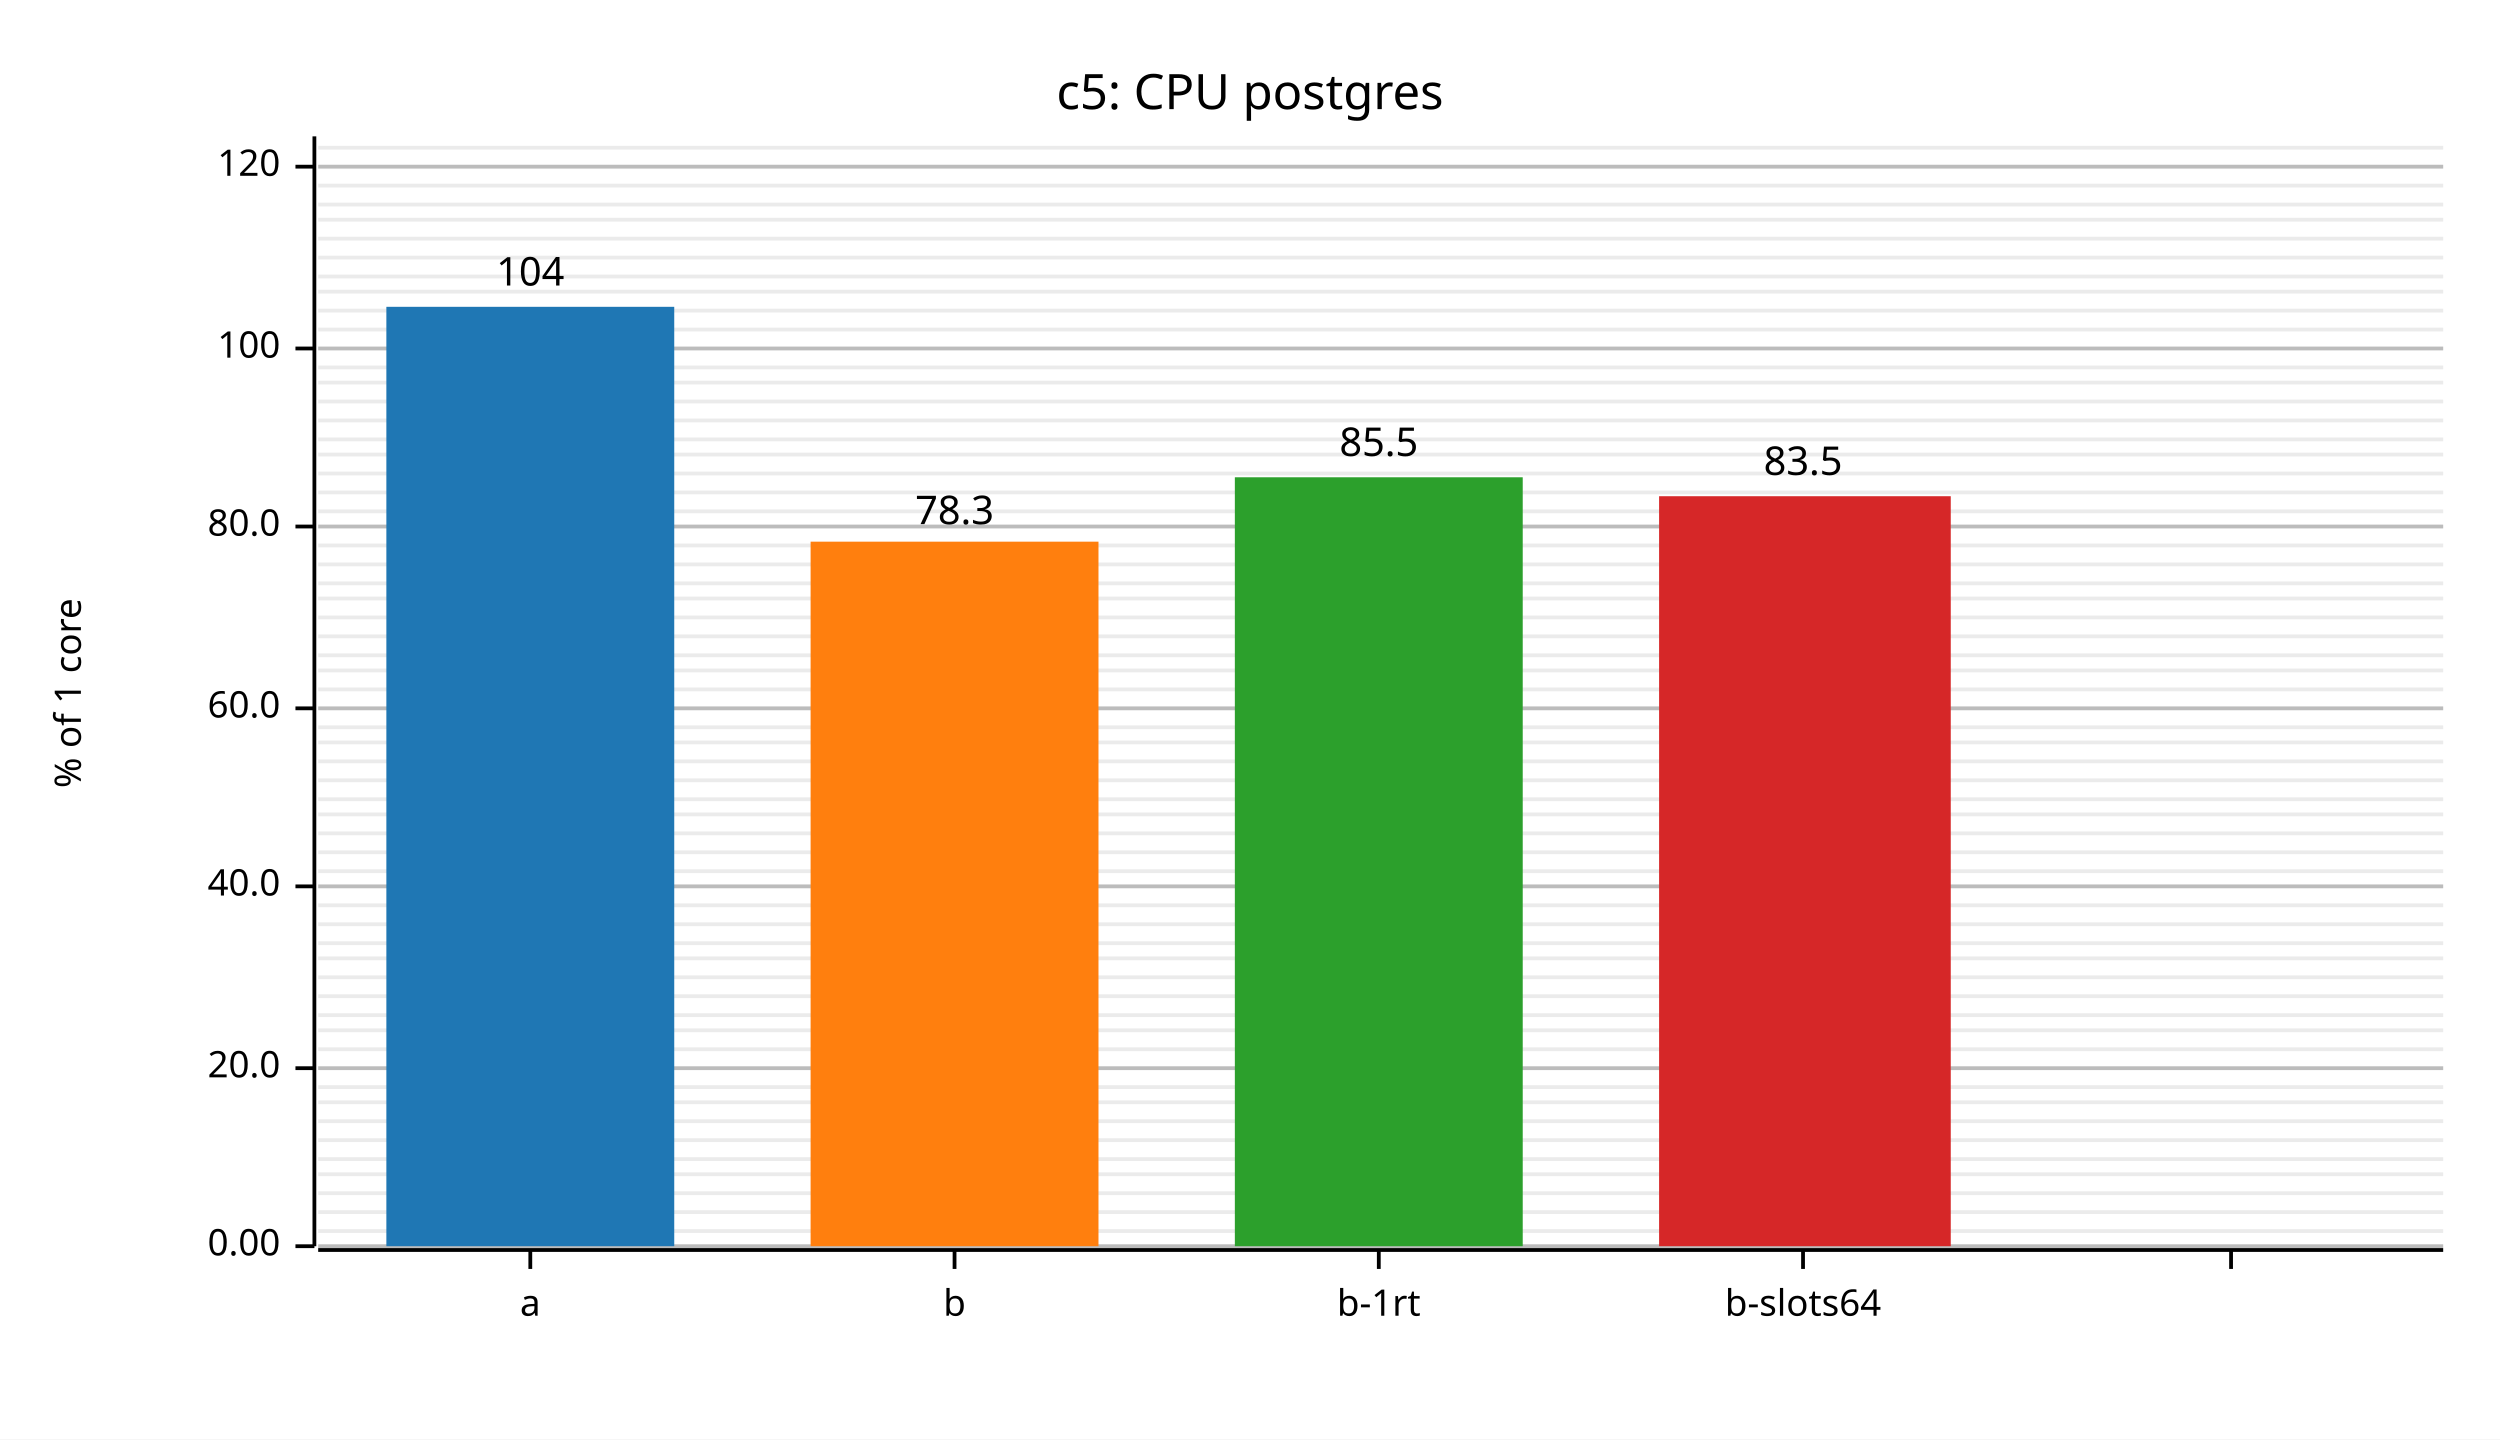
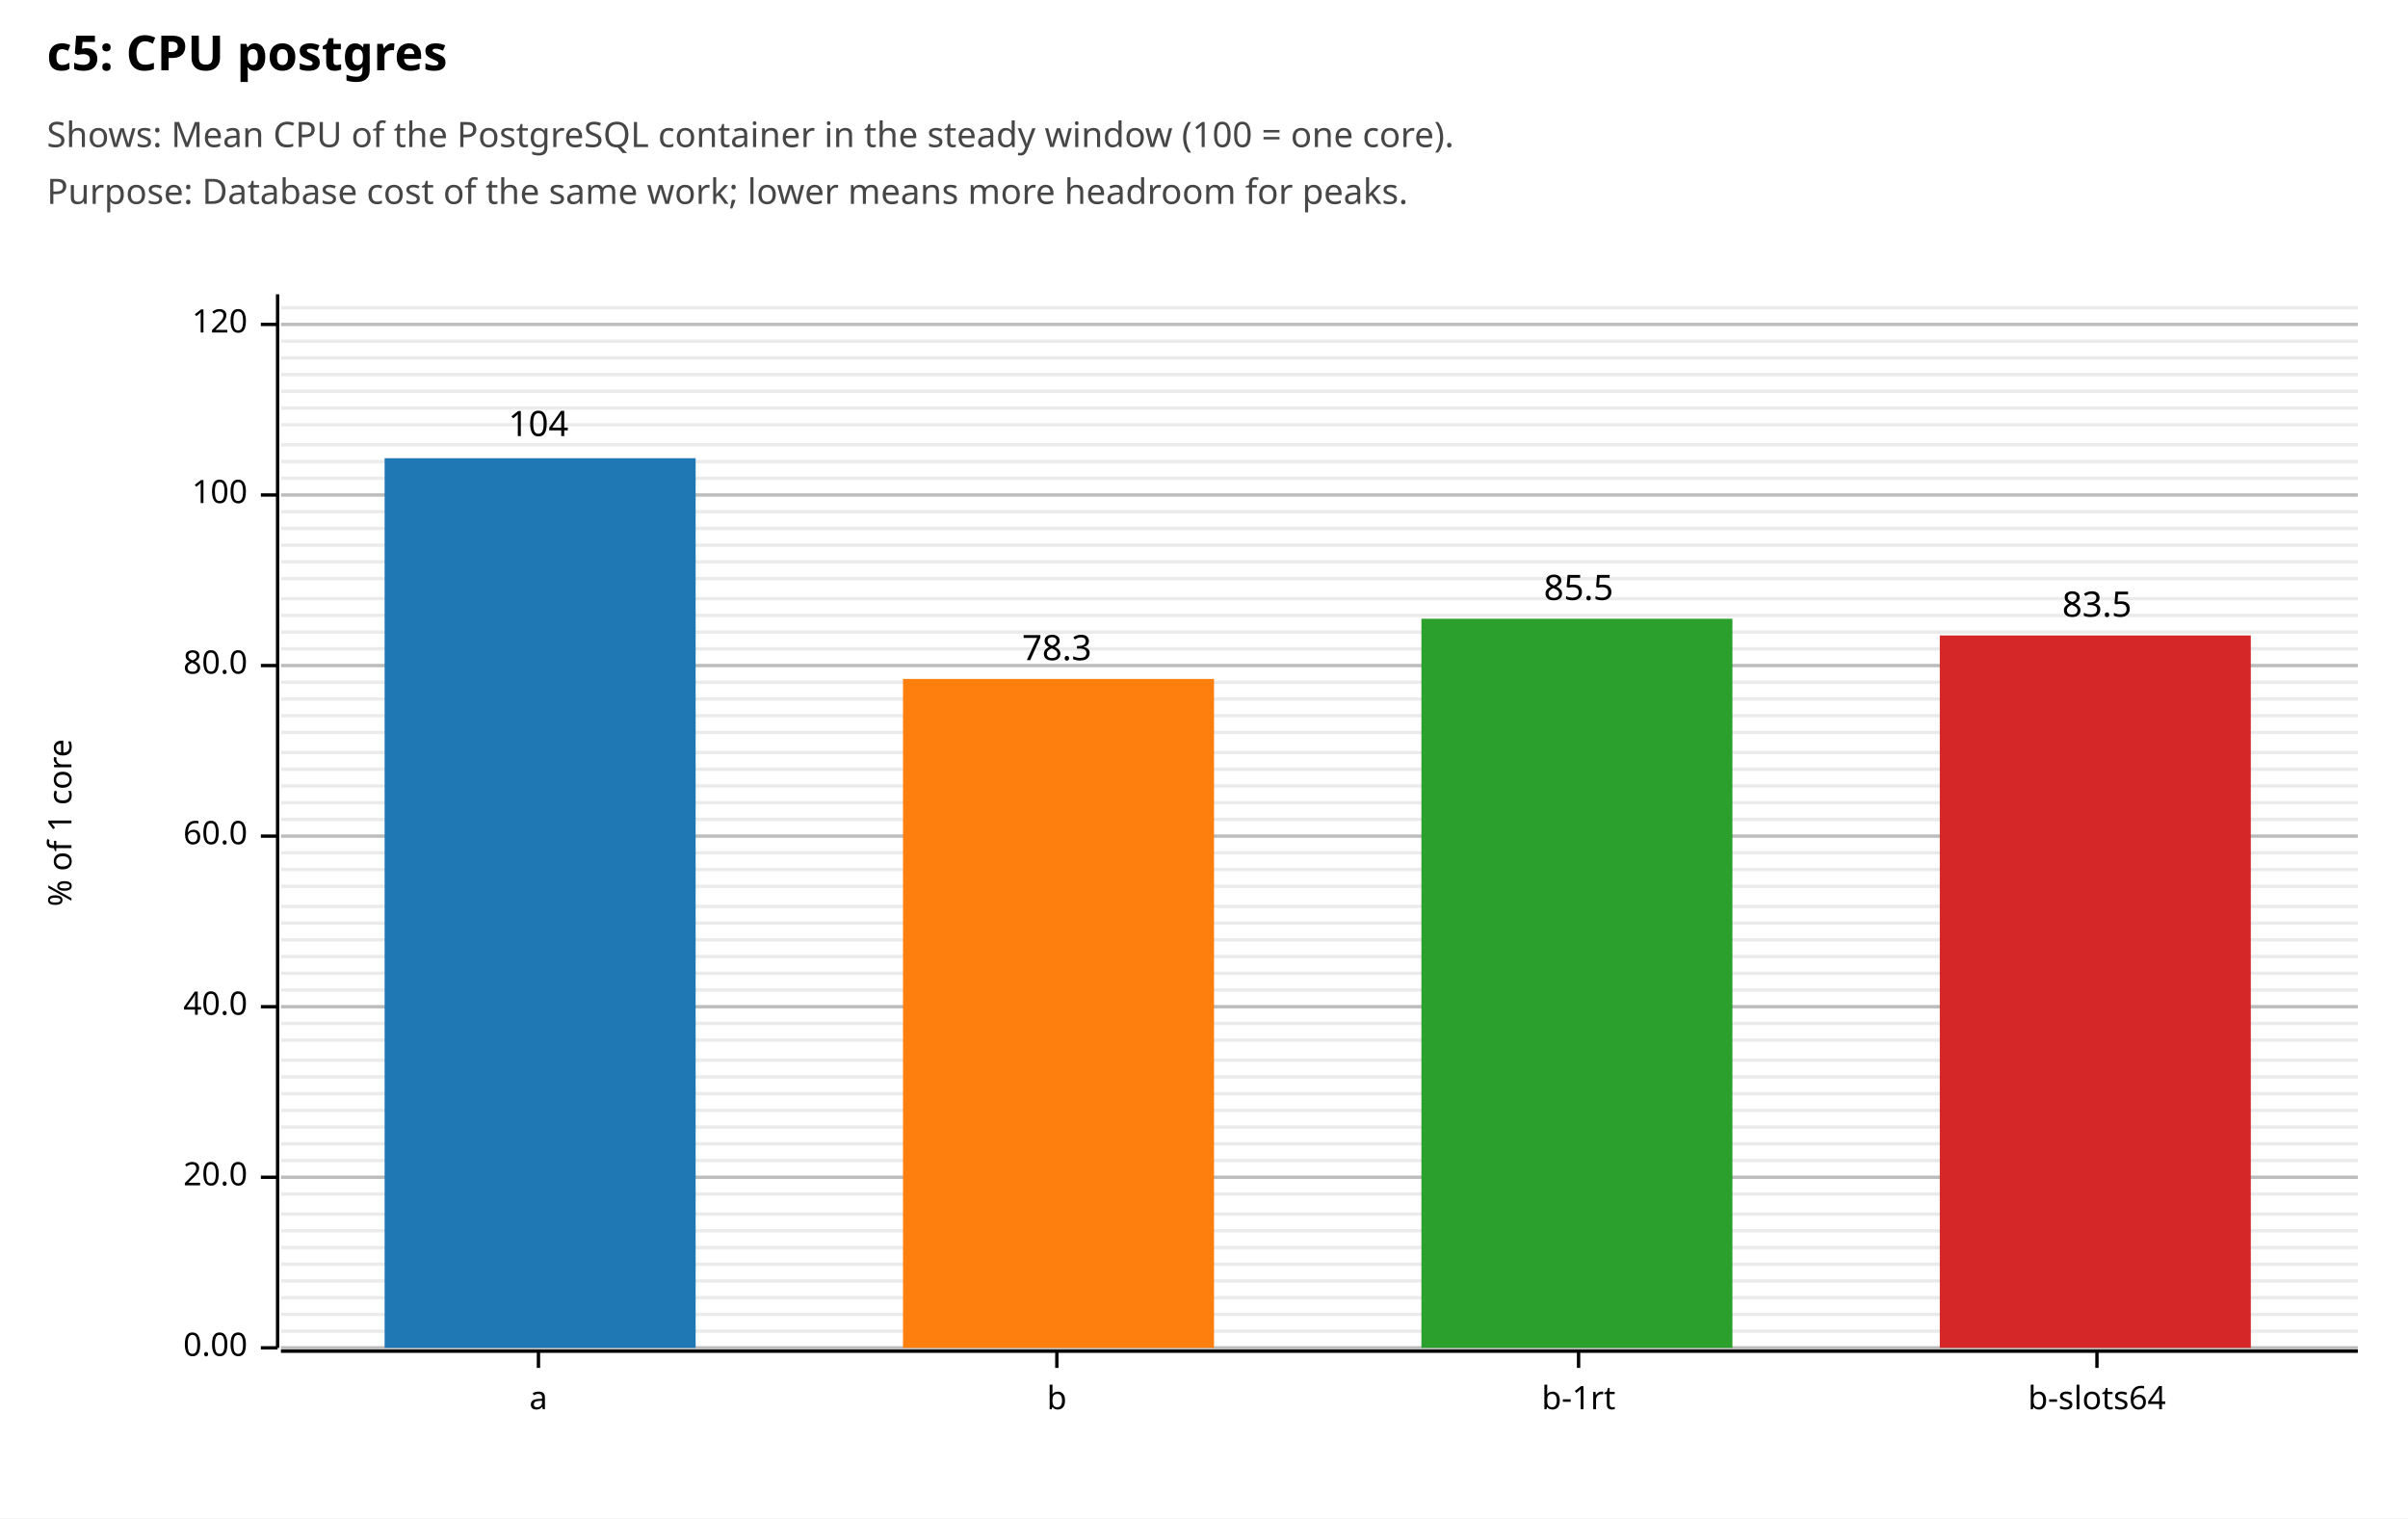
- <svg xmlns="http://www.w3.org/2000/svg" width="660" height="380" viewBox="0 0 660 380">
-   <rect x="0" y="0" width="660" height="380" opacity="1" fill="#FFFFFF" stroke="none" />
-   <text x="330" y="19" dy="0.76em" text-anchor="middle" font-family="sans-serif" font-size="12.903" opacity="1" fill="#000000">
+ <svg xmlns="http://www.w3.org/2000/svg" width="720" height="454" viewBox="0 0 720 454">
+   <rect x="0" y="0" width="720" height="454" opacity="1" fill="#FFFFFF" stroke="none" />
+   <text x="14" y="10" dy="0.76em" text-anchor="start" font-family="sans-serif" font-size="14.516" opacity="1" fill="#000000" font-weight="bold">
c5: CPU postgres
</text>
-   <line opacity="1" stroke="#EBEBEB" stroke-width="1" x1="84" y1="329" x2="645" y2="329" />
-   <line opacity="1" stroke="#EBEBEB" stroke-width="1" x1="84" y1="325" x2="645" y2="325" />
-   <line opacity="1" stroke="#EBEBEB" stroke-width="1" x1="84" y1="320" x2="645" y2="320" />
-   <line opacity="1" stroke="#EBEBEB" stroke-width="1" x1="84" y1="315" x2="645" y2="315" />
-   <line opacity="1" stroke="#EBEBEB" stroke-width="1" x1="84" y1="310" x2="645" y2="310" />
-   <line opacity="1" stroke="#EBEBEB" stroke-width="1" x1="84" y1="306" x2="645" y2="306" />
-   <line opacity="1" stroke="#EBEBEB" stroke-width="1" x1="84" y1="301" x2="645" y2="301" />
-   <line opacity="1" stroke="#EBEBEB" stroke-width="1" x1="84" y1="296" x2="645" y2="296" />
-   <line opacity="1" stroke="#EBEBEB" stroke-width="1" x1="84" y1="291" x2="645" y2="291" />
-   <line opacity="1" stroke="#EBEBEB" stroke-width="1" x1="84" y1="287" x2="645" y2="287" />
-   <line opacity="1" stroke="#EBEBEB" stroke-width="1" x1="84" y1="282" x2="645" y2="282" />
-   <line opacity="1" stroke="#EBEBEB" stroke-width="1" x1="84" y1="277" x2="645" y2="277" />
-   <line opacity="1" stroke="#EBEBEB" stroke-width="1" x1="84" y1="272" x2="645" y2="272" />
-   <line opacity="1" stroke="#EBEBEB" stroke-width="1" x1="84" y1="268" x2="645" y2="268" />
-   <line opacity="1" stroke="#EBEBEB" stroke-width="1" x1="84" y1="263" x2="645" y2="263" />
-   <line opacity="1" stroke="#EBEBEB" stroke-width="1" x1="84" y1="258" x2="645" y2="258" />
-   <line opacity="1" stroke="#EBEBEB" stroke-width="1" x1="84" y1="253" x2="645" y2="253" />
-   <line opacity="1" stroke="#EBEBEB" stroke-width="1" x1="84" y1="249" x2="645" y2="249" />
-   <line opacity="1" stroke="#EBEBEB" stroke-width="1" x1="84" y1="244" x2="645" y2="244" />
-   <line opacity="1" stroke="#EBEBEB" stroke-width="1" x1="84" y1="239" x2="645" y2="239" />
-   <line opacity="1" stroke="#EBEBEB" stroke-width="1" x1="84" y1="234" x2="645" y2="234" />
-   <line opacity="1" stroke="#EBEBEB" stroke-width="1" x1="84" y1="230" x2="645" y2="230" />
-   <line opacity="1" stroke="#EBEBEB" stroke-width="1" x1="84" y1="225" x2="645" y2="225" />
-   <line opacity="1" stroke="#EBEBEB" stroke-width="1" x1="84" y1="220" x2="645" y2="220" />
-   <line opacity="1" stroke="#EBEBEB" stroke-width="1" x1="84" y1="215" x2="645" y2="215" />
-   <line opacity="1" stroke="#EBEBEB" stroke-width="1" x1="84" y1="211" x2="645" y2="211" />
-   <line opacity="1" stroke="#EBEBEB" stroke-width="1" x1="84" y1="206" x2="645" y2="206" />
-   <line opacity="1" stroke="#EBEBEB" stroke-width="1" x1="84" y1="201" x2="645" y2="201" />
-   <line opacity="1" stroke="#EBEBEB" stroke-width="1" x1="84" y1="196" x2="645" y2="196" />
-   <line opacity="1" stroke="#EBEBEB" stroke-width="1" x1="84" y1="192" x2="645" y2="192" />
-   <line opacity="1" stroke="#EBEBEB" stroke-width="1" x1="84" y1="187" x2="645" y2="187" />
-   <line opacity="1" stroke="#EBEBEB" stroke-width="1" x1="84" y1="182" x2="645" y2="182" />
-   <line opacity="1" stroke="#EBEBEB" stroke-width="1" x1="84" y1="177" x2="645" y2="177" />
-   <line opacity="1" stroke="#EBEBEB" stroke-width="1" x1="84" y1="173" x2="645" y2="173" />
-   <line opacity="1" stroke="#EBEBEB" stroke-width="1" x1="84" y1="168" x2="645" y2="168" />
-   <line opacity="1" stroke="#EBEBEB" stroke-width="1" x1="84" y1="163" x2="645" y2="163" />
-   <line opacity="1" stroke="#EBEBEB" stroke-width="1" x1="84" y1="158" x2="645" y2="158" />
-   <line opacity="1" stroke="#EBEBEB" stroke-width="1" x1="84" y1="154" x2="645" y2="154" />
-   <line opacity="1" stroke="#EBEBEB" stroke-width="1" x1="84" y1="149" x2="645" y2="149" />
-   <line opacity="1" stroke="#EBEBEB" stroke-width="1" x1="84" y1="144" x2="645" y2="144" />
-   <line opacity="1" stroke="#EBEBEB" stroke-width="1" x1="84" y1="139" x2="645" y2="139" />
-   <line opacity="1" stroke="#EBEBEB" stroke-width="1" x1="84" y1="135" x2="645" y2="135" />
-   <line opacity="1" stroke="#EBEBEB" stroke-width="1" x1="84" y1="130" x2="645" y2="130" />
-   <line opacity="1" stroke="#EBEBEB" stroke-width="1" x1="84" y1="125" x2="645" y2="125" />
-   <line opacity="1" stroke="#EBEBEB" stroke-width="1" x1="84" y1="120" x2="645" y2="120" />
-   <line opacity="1" stroke="#EBEBEB" stroke-width="1" x1="84" y1="116" x2="645" y2="116" />
-   <line opacity="1" stroke="#EBEBEB" stroke-width="1" x1="84" y1="111" x2="645" y2="111" />
-   <line opacity="1" stroke="#EBEBEB" stroke-width="1" x1="84" y1="106" x2="645" y2="106" />
-   <line opacity="1" stroke="#EBEBEB" stroke-width="1" x1="84" y1="101" x2="645" y2="101" />
-   <line opacity="1" stroke="#EBEBEB" stroke-width="1" x1="84" y1="97" x2="645" y2="97" />
-   <line opacity="1" stroke="#EBEBEB" stroke-width="1" x1="84" y1="92" x2="645" y2="92" />
-   <line opacity="1" stroke="#EBEBEB" stroke-width="1" x1="84" y1="87" x2="645" y2="87" />
-   <line opacity="1" stroke="#EBEBEB" stroke-width="1" x1="84" y1="82" x2="645" y2="82" />
-   <line opacity="1" stroke="#EBEBEB" stroke-width="1" x1="84" y1="77" x2="645" y2="77" />
-   <line opacity="1" stroke="#EBEBEB" stroke-width="1" x1="84" y1="73" x2="645" y2="73" />
-   <line opacity="1" stroke="#EBEBEB" stroke-width="1" x1="84" y1="68" x2="645" y2="68" />
-   <line opacity="1" stroke="#EBEBEB" stroke-width="1" x1="84" y1="63" x2="645" y2="63" />
-   <line opacity="1" stroke="#EBEBEB" stroke-width="1" x1="84" y1="58" x2="645" y2="58" />
-   <line opacity="1" stroke="#EBEBEB" stroke-width="1" x1="84" y1="54" x2="645" y2="54" />
-   <line opacity="1" stroke="#EBEBEB" stroke-width="1" x1="84" y1="49" x2="645" y2="49" />
-   <line opacity="1" stroke="#EBEBEB" stroke-width="1" x1="84" y1="44" x2="645" y2="44" />
-   <line opacity="1" stroke="#EBEBEB" stroke-width="1" x1="84" y1="39" x2="645" y2="39" />
-   <text x="14" y="183" dy="0.76em" text-anchor="middle" font-family="sans-serif" font-size="9.677" opacity="1" fill="#000000" transform="rotate(270, 14, 183)">
+   <text x="14" y="36" dy="0.76em" text-anchor="start" font-family="sans-serif" font-size="10.484" opacity="1" fill="#464646">
+ Shows: Mean CPU of the PostgreSQL container in the steady window (100 = one core).
+ </text>
+   <text x="14" y="53" dy="0.76em" text-anchor="start" font-family="sans-serif" font-size="10.484" opacity="1" fill="#464646">
+ Purpose: Database cost of the same work; lower means more headroom for peaks.
+ </text>
+   <line opacity="1" stroke="#EBEBEB" stroke-width="1" x1="84" y1="403" x2="705" y2="403" />
+   <line opacity="1" stroke="#EBEBEB" stroke-width="1" x1="84" y1="398" x2="705" y2="398" />
+   <line opacity="1" stroke="#EBEBEB" stroke-width="1" x1="84" y1="393" x2="705" y2="393" />
+   <line opacity="1" stroke="#EBEBEB" stroke-width="1" x1="84" y1="388" x2="705" y2="388" />
+   <line opacity="1" stroke="#EBEBEB" stroke-width="1" x1="84" y1="383" x2="705" y2="383" />
+   <line opacity="1" stroke="#EBEBEB" stroke-width="1" x1="84" y1="378" x2="705" y2="378" />
+   <line opacity="1" stroke="#EBEBEB" stroke-width="1" x1="84" y1="373" x2="705" y2="373" />
+   <line opacity="1" stroke="#EBEBEB" stroke-width="1" x1="84" y1="368" x2="705" y2="368" />
+   <line opacity="1" stroke="#EBEBEB" stroke-width="1" x1="84" y1="363" x2="705" y2="363" />
+   <line opacity="1" stroke="#EBEBEB" stroke-width="1" x1="84" y1="357" x2="705" y2="357" />
+   <line opacity="1" stroke="#EBEBEB" stroke-width="1" x1="84" y1="352" x2="705" y2="352" />
+   <line opacity="1" stroke="#EBEBEB" stroke-width="1" x1="84" y1="347" x2="705" y2="347" />
+   <line opacity="1" stroke="#EBEBEB" stroke-width="1" x1="84" y1="342" x2="705" y2="342" />
+   <line opacity="1" stroke="#EBEBEB" stroke-width="1" x1="84" y1="337" x2="705" y2="337" />
+   <line opacity="1" stroke="#EBEBEB" stroke-width="1" x1="84" y1="332" x2="705" y2="332" />
+   <line opacity="1" stroke="#EBEBEB" stroke-width="1" x1="84" y1="327" x2="705" y2="327" />
+   <line opacity="1" stroke="#EBEBEB" stroke-width="1" x1="84" y1="322" x2="705" y2="322" />
+   <line opacity="1" stroke="#EBEBEB" stroke-width="1" x1="84" y1="317" x2="705" y2="317" />
+   <line opacity="1" stroke="#EBEBEB" stroke-width="1" x1="84" y1="311" x2="705" y2="311" />
+   <line opacity="1" stroke="#EBEBEB" stroke-width="1" x1="84" y1="306" x2="705" y2="306" />
+   <line opacity="1" stroke="#EBEBEB" stroke-width="1" x1="84" y1="301" x2="705" y2="301" />
+   <line opacity="1" stroke="#EBEBEB" stroke-width="1" x1="84" y1="296" x2="705" y2="296" />
+   <line opacity="1" stroke="#EBEBEB" stroke-width="1" x1="84" y1="291" x2="705" y2="291" />
+   <line opacity="1" stroke="#EBEBEB" stroke-width="1" x1="84" y1="286" x2="705" y2="286" />
+   <line opacity="1" stroke="#EBEBEB" stroke-width="1" x1="84" y1="281" x2="705" y2="281" />
+   <line opacity="1" stroke="#EBEBEB" stroke-width="1" x1="84" y1="276" x2="705" y2="276" />
+   <line opacity="1" stroke="#EBEBEB" stroke-width="1" x1="84" y1="271" x2="705" y2="271" />
+   <line opacity="1" stroke="#EBEBEB" stroke-width="1" x1="84" y1="265" x2="705" y2="265" />
+   <line opacity="1" stroke="#EBEBEB" stroke-width="1" x1="84" y1="260" x2="705" y2="260" />
+   <line opacity="1" stroke="#EBEBEB" stroke-width="1" x1="84" y1="255" x2="705" y2="255" />
+   <line opacity="1" stroke="#EBEBEB" stroke-width="1" x1="84" y1="250" x2="705" y2="250" />
+   <line opacity="1" stroke="#EBEBEB" stroke-width="1" x1="84" y1="245" x2="705" y2="245" />
+   <line opacity="1" stroke="#EBEBEB" stroke-width="1" x1="84" y1="240" x2="705" y2="240" />
+   <line opacity="1" stroke="#EBEBEB" stroke-width="1" x1="84" y1="235" x2="705" y2="235" />
+   <line opacity="1" stroke="#EBEBEB" stroke-width="1" x1="84" y1="230" x2="705" y2="230" />
+   <line opacity="1" stroke="#EBEBEB" stroke-width="1" x1="84" y1="225" x2="705" y2="225" />
+   <line opacity="1" stroke="#EBEBEB" stroke-width="1" x1="84" y1="219" x2="705" y2="219" />
+   <line opacity="1" stroke="#EBEBEB" stroke-width="1" x1="84" y1="214" x2="705" y2="214" />
+   <line opacity="1" stroke="#EBEBEB" stroke-width="1" x1="84" y1="209" x2="705" y2="209" />
+   <line opacity="1" stroke="#EBEBEB" stroke-width="1" x1="84" y1="204" x2="705" y2="204" />
+   <line opacity="1" stroke="#EBEBEB" stroke-width="1" x1="84" y1="199" x2="705" y2="199" />
+   <line opacity="1" stroke="#EBEBEB" stroke-width="1" x1="84" y1="194" x2="705" y2="194" />
+   <line opacity="1" stroke="#EBEBEB" stroke-width="1" x1="84" y1="189" x2="705" y2="189" />
+   <line opacity="1" stroke="#EBEBEB" stroke-width="1" x1="84" y1="184" x2="705" y2="184" />
+   <line opacity="1" stroke="#EBEBEB" stroke-width="1" x1="84" y1="179" x2="705" y2="179" />
+   <line opacity="1" stroke="#EBEBEB" stroke-width="1" x1="84" y1="173" x2="705" y2="173" />
+   <line opacity="1" stroke="#EBEBEB" stroke-width="1" x1="84" y1="168" x2="705" y2="168" />
+   <line opacity="1" stroke="#EBEBEB" stroke-width="1" x1="84" y1="163" x2="705" y2="163" />
+   <line opacity="1" stroke="#EBEBEB" stroke-width="1" x1="84" y1="158" x2="705" y2="158" />
+   <line opacity="1" stroke="#EBEBEB" stroke-width="1" x1="84" y1="153" x2="705" y2="153" />
+   <line opacity="1" stroke="#EBEBEB" stroke-width="1" x1="84" y1="148" x2="705" y2="148" />
+   <line opacity="1" stroke="#EBEBEB" stroke-width="1" x1="84" y1="143" x2="705" y2="143" />
+   <line opacity="1" stroke="#EBEBEB" stroke-width="1" x1="84" y1="138" x2="705" y2="138" />
+   <line opacity="1" stroke="#EBEBEB" stroke-width="1" x1="84" y1="133" x2="705" y2="133" />
+   <line opacity="1" stroke="#EBEBEB" stroke-width="1" x1="84" y1="127" x2="705" y2="127" />
+   <line opacity="1" stroke="#EBEBEB" stroke-width="1" x1="84" y1="122" x2="705" y2="122" />
+   <line opacity="1" stroke="#EBEBEB" stroke-width="1" x1="84" y1="117" x2="705" y2="117" />
+   <line opacity="1" stroke="#EBEBEB" stroke-width="1" x1="84" y1="112" x2="705" y2="112" />
+   <line opacity="1" stroke="#EBEBEB" stroke-width="1" x1="84" y1="107" x2="705" y2="107" />
+   <line opacity="1" stroke="#EBEBEB" stroke-width="1" x1="84" y1="102" x2="705" y2="102" />
+   <line opacity="1" stroke="#EBEBEB" stroke-width="1" x1="84" y1="97" x2="705" y2="97" />
+   <line opacity="1" stroke="#EBEBEB" stroke-width="1" x1="84" y1="92" x2="705" y2="92" />
+   <text x="14" y="246" dy="0.76em" text-anchor="middle" font-family="sans-serif" font-size="9.677" opacity="1" fill="#000000" transform="rotate(270, 14, 246)">
% of 1 core
</text>
-   <line opacity="0.2" stroke="#000000" stroke-width="1" x1="84" y1="329" x2="645" y2="329" />
-   <line opacity="0.2" stroke="#000000" stroke-width="1" x1="84" y1="282" x2="645" y2="282" />
-   <line opacity="0.2" stroke="#000000" stroke-width="1" x1="84" y1="234" x2="645" y2="234" />
-   <line opacity="0.2" stroke="#000000" stroke-width="1" x1="84" y1="187" x2="645" y2="187" />
-   <line opacity="0.2" stroke="#000000" stroke-width="1" x1="84" y1="139" x2="645" y2="139" />
-   <line opacity="0.2" stroke="#000000" stroke-width="1" x1="84" y1="92" x2="645" y2="92" />
-   <line opacity="0.2" stroke="#000000" stroke-width="1" x1="84" y1="44" x2="645" y2="44" />
-   <polyline fill="none" opacity="1" stroke="#000000" stroke-width="1" points="83,36 83,329 " />
-   <text x="74" y="329" dy="0.5ex" text-anchor="end" font-family="sans-serif" font-size="9.677" opacity="1" fill="#000000">
+   <line opacity="0.2" stroke="#000000" stroke-width="1" x1="84" y1="403" x2="705" y2="403" />
+   <line opacity="0.2" stroke="#000000" stroke-width="1" x1="84" y1="352" x2="705" y2="352" />
+   <line opacity="0.2" stroke="#000000" stroke-width="1" x1="84" y1="301" x2="705" y2="301" />
+   <line opacity="0.2" stroke="#000000" stroke-width="1" x1="84" y1="250" x2="705" y2="250" />
+   <line opacity="0.2" stroke="#000000" stroke-width="1" x1="84" y1="199" x2="705" y2="199" />
+   <line opacity="0.2" stroke="#000000" stroke-width="1" x1="84" y1="148" x2="705" y2="148" />
+   <line opacity="0.2" stroke="#000000" stroke-width="1" x1="84" y1="97" x2="705" y2="97" />
+   <polyline fill="none" opacity="1" stroke="#000000" stroke-width="1" points="83,88 83,403 " />
+   <text x="74" y="403" dy="0.5ex" text-anchor="end" font-family="sans-serif" font-size="9.677" opacity="1" fill="#000000">
0.00
</text>
-   <polyline fill="none" opacity="1" stroke="#000000" stroke-width="1" points="78,329 83,329 " />
-   <text x="74" y="282" dy="0.5ex" text-anchor="end" font-family="sans-serif" font-size="9.677" opacity="1" fill="#000000">
+   <polyline fill="none" opacity="1" stroke="#000000" stroke-width="1" points="78,403 83,403 " />
+   <text x="74" y="352" dy="0.5ex" text-anchor="end" font-family="sans-serif" font-size="9.677" opacity="1" fill="#000000">
20.0
</text>
-   <polyline fill="none" opacity="1" stroke="#000000" stroke-width="1" points="78,282 83,282 " />
-   <text x="74" y="234" dy="0.5ex" text-anchor="end" font-family="sans-serif" font-size="9.677" opacity="1" fill="#000000">
+   <polyline fill="none" opacity="1" stroke="#000000" stroke-width="1" points="78,352 83,352 " />
+   <text x="74" y="301" dy="0.5ex" text-anchor="end" font-family="sans-serif" font-size="9.677" opacity="1" fill="#000000">
40.0
</text>
-   <polyline fill="none" opacity="1" stroke="#000000" stroke-width="1" points="78,234 83,234 " />
-   <text x="74" y="187" dy="0.5ex" text-anchor="end" font-family="sans-serif" font-size="9.677" opacity="1" fill="#000000">
+   <polyline fill="none" opacity="1" stroke="#000000" stroke-width="1" points="78,301 83,301 " />
+   <text x="74" y="250" dy="0.5ex" text-anchor="end" font-family="sans-serif" font-size="9.677" opacity="1" fill="#000000">
60.0
</text>
-   <polyline fill="none" opacity="1" stroke="#000000" stroke-width="1" points="78,187 83,187 " />
-   <text x="74" y="139" dy="0.5ex" text-anchor="end" font-family="sans-serif" font-size="9.677" opacity="1" fill="#000000">
+   <polyline fill="none" opacity="1" stroke="#000000" stroke-width="1" points="78,250 83,250 " />
+   <text x="74" y="199" dy="0.5ex" text-anchor="end" font-family="sans-serif" font-size="9.677" opacity="1" fill="#000000">
80.0
</text>
-   <polyline fill="none" opacity="1" stroke="#000000" stroke-width="1" points="78,139 83,139 " />
-   <text x="74" y="92" dy="0.5ex" text-anchor="end" font-family="sans-serif" font-size="9.677" opacity="1" fill="#000000">
+   <polyline fill="none" opacity="1" stroke="#000000" stroke-width="1" points="78,199 83,199 " />
+   <text x="74" y="148" dy="0.5ex" text-anchor="end" font-family="sans-serif" font-size="9.677" opacity="1" fill="#000000">
100
</text>
-   <polyline fill="none" opacity="1" stroke="#000000" stroke-width="1" points="78,92 83,92 " />
-   <text x="74" y="44" dy="0.5ex" text-anchor="end" font-family="sans-serif" font-size="9.677" opacity="1" fill="#000000">
+   <polyline fill="none" opacity="1" stroke="#000000" stroke-width="1" points="78,148 83,148 " />
+   <text x="74" y="97" dy="0.5ex" text-anchor="end" font-family="sans-serif" font-size="9.677" opacity="1" fill="#000000">
120
</text>
-   <polyline fill="none" opacity="1" stroke="#000000" stroke-width="1" points="78,44 83,44 " />
-   <polyline fill="none" opacity="1" stroke="#000000" stroke-width="1" points="84,330 645,330 " />
-   <text x="140" y="340" dy="0.76em" text-anchor="middle" font-family="sans-serif" font-size="9.677" opacity="1" fill="#000000">
+   <polyline fill="none" opacity="1" stroke="#000000" stroke-width="1" points="78,97 83,97 " />
+   <polyline fill="none" opacity="1" stroke="#000000" stroke-width="1" points="84,404 705,404 " />
+   <text x="161" y="414" dy="0.76em" text-anchor="middle" font-family="sans-serif" font-size="9.677" opacity="1" fill="#000000">
a
</text>
-   <polyline fill="none" opacity="1" stroke="#000000" stroke-width="1" points="140,330 140,335 " />
-   <text x="252" y="340" dy="0.76em" text-anchor="middle" font-family="sans-serif" font-size="9.677" opacity="1" fill="#000000">
+   <polyline fill="none" opacity="1" stroke="#000000" stroke-width="1" points="161,404 161,409 " />
+   <text x="316" y="414" dy="0.76em" text-anchor="middle" font-family="sans-serif" font-size="9.677" opacity="1" fill="#000000">
b
</text>
-   <polyline fill="none" opacity="1" stroke="#000000" stroke-width="1" points="252,330 252,335 " />
-   <text x="364" y="340" dy="0.76em" text-anchor="middle" font-family="sans-serif" font-size="9.677" opacity="1" fill="#000000">
+   <polyline fill="none" opacity="1" stroke="#000000" stroke-width="1" points="316,404 316,409 " />
+   <text x="472" y="414" dy="0.76em" text-anchor="middle" font-family="sans-serif" font-size="9.677" opacity="1" fill="#000000">
b-1rt
</text>
-   <polyline fill="none" opacity="1" stroke="#000000" stroke-width="1" points="364,330 364,335 " />
-   <text x="476" y="340" dy="0.76em" text-anchor="middle" font-family="sans-serif" font-size="9.677" opacity="1" fill="#000000">
+   <polyline fill="none" opacity="1" stroke="#000000" stroke-width="1" points="472,404 472,409 " />
+   <text x="627" y="414" dy="0.76em" text-anchor="middle" font-family="sans-serif" font-size="9.677" opacity="1" fill="#000000">
b-slots64
</text>
-   <polyline fill="none" opacity="1" stroke="#000000" stroke-width="1" points="476,330 476,335 " />
-   <text x="589" y="340" dy="0.76em" text-anchor="middle" font-family="sans-serif" font-size="9.677" opacity="1" fill="#000000">
- 
- </text>
-   <polyline fill="none" opacity="1" stroke="#000000" stroke-width="1" points="589,330 589,335 " />
-   <rect x="102" y="81" width="76" height="248" opacity="1" fill="#1F77B4" stroke="none" />
-   <rect x="214" y="143" width="76" height="186" opacity="1" fill="#FF7F0E" stroke="none" />
-   <rect x="326" y="126" width="76" height="203" opacity="1" fill="#2CA02C" stroke="none" />
-   <rect x="438" y="131" width="77" height="198" opacity="1" fill="#D62728" stroke="none" />
-   <text x="140" y="78" dy="-0.5ex" text-anchor="middle" font-family="sans-serif" font-size="10.484" opacity="1" fill="#000000">
+   <polyline fill="none" opacity="1" stroke="#000000" stroke-width="1" points="627,404 627,409 " />
+   <rect x="115" y="137" width="93" height="266" opacity="1" fill="#1F77B4" stroke="none" />
+   <rect x="270" y="203" width="93" height="200" opacity="1" fill="#FF7F0E" stroke="none" />
+   <rect x="425" y="185" width="93" height="218" opacity="1" fill="#2CA02C" stroke="none" />
+   <rect x="580" y="190" width="93" height="213" opacity="1" fill="#D62728" stroke="none" />
+   <text x="161" y="133" dy="-0.5ex" text-anchor="middle" font-family="sans-serif" font-size="10.484" opacity="1" fill="#000000">
104
</text>
-   <text x="252" y="141" dy="-0.5ex" text-anchor="middle" font-family="sans-serif" font-size="10.484" opacity="1" fill="#000000">
+   <text x="316" y="200" dy="-0.5ex" text-anchor="middle" font-family="sans-serif" font-size="10.484" opacity="1" fill="#000000">
78.3
</text>
-   <text x="364" y="123" dy="-0.5ex" text-anchor="middle" font-family="sans-serif" font-size="10.484" opacity="1" fill="#000000">
+   <text x="472" y="182" dy="-0.5ex" text-anchor="middle" font-family="sans-serif" font-size="10.484" opacity="1" fill="#000000">
85.5
</text>
-   <text x="476" y="128" dy="-0.5ex" text-anchor="middle" font-family="sans-serif" font-size="10.484" opacity="1" fill="#000000">
+   <text x="627" y="187" dy="-0.5ex" text-anchor="middle" font-family="sans-serif" font-size="10.484" opacity="1" fill="#000000">
83.5
</text>
</svg>
